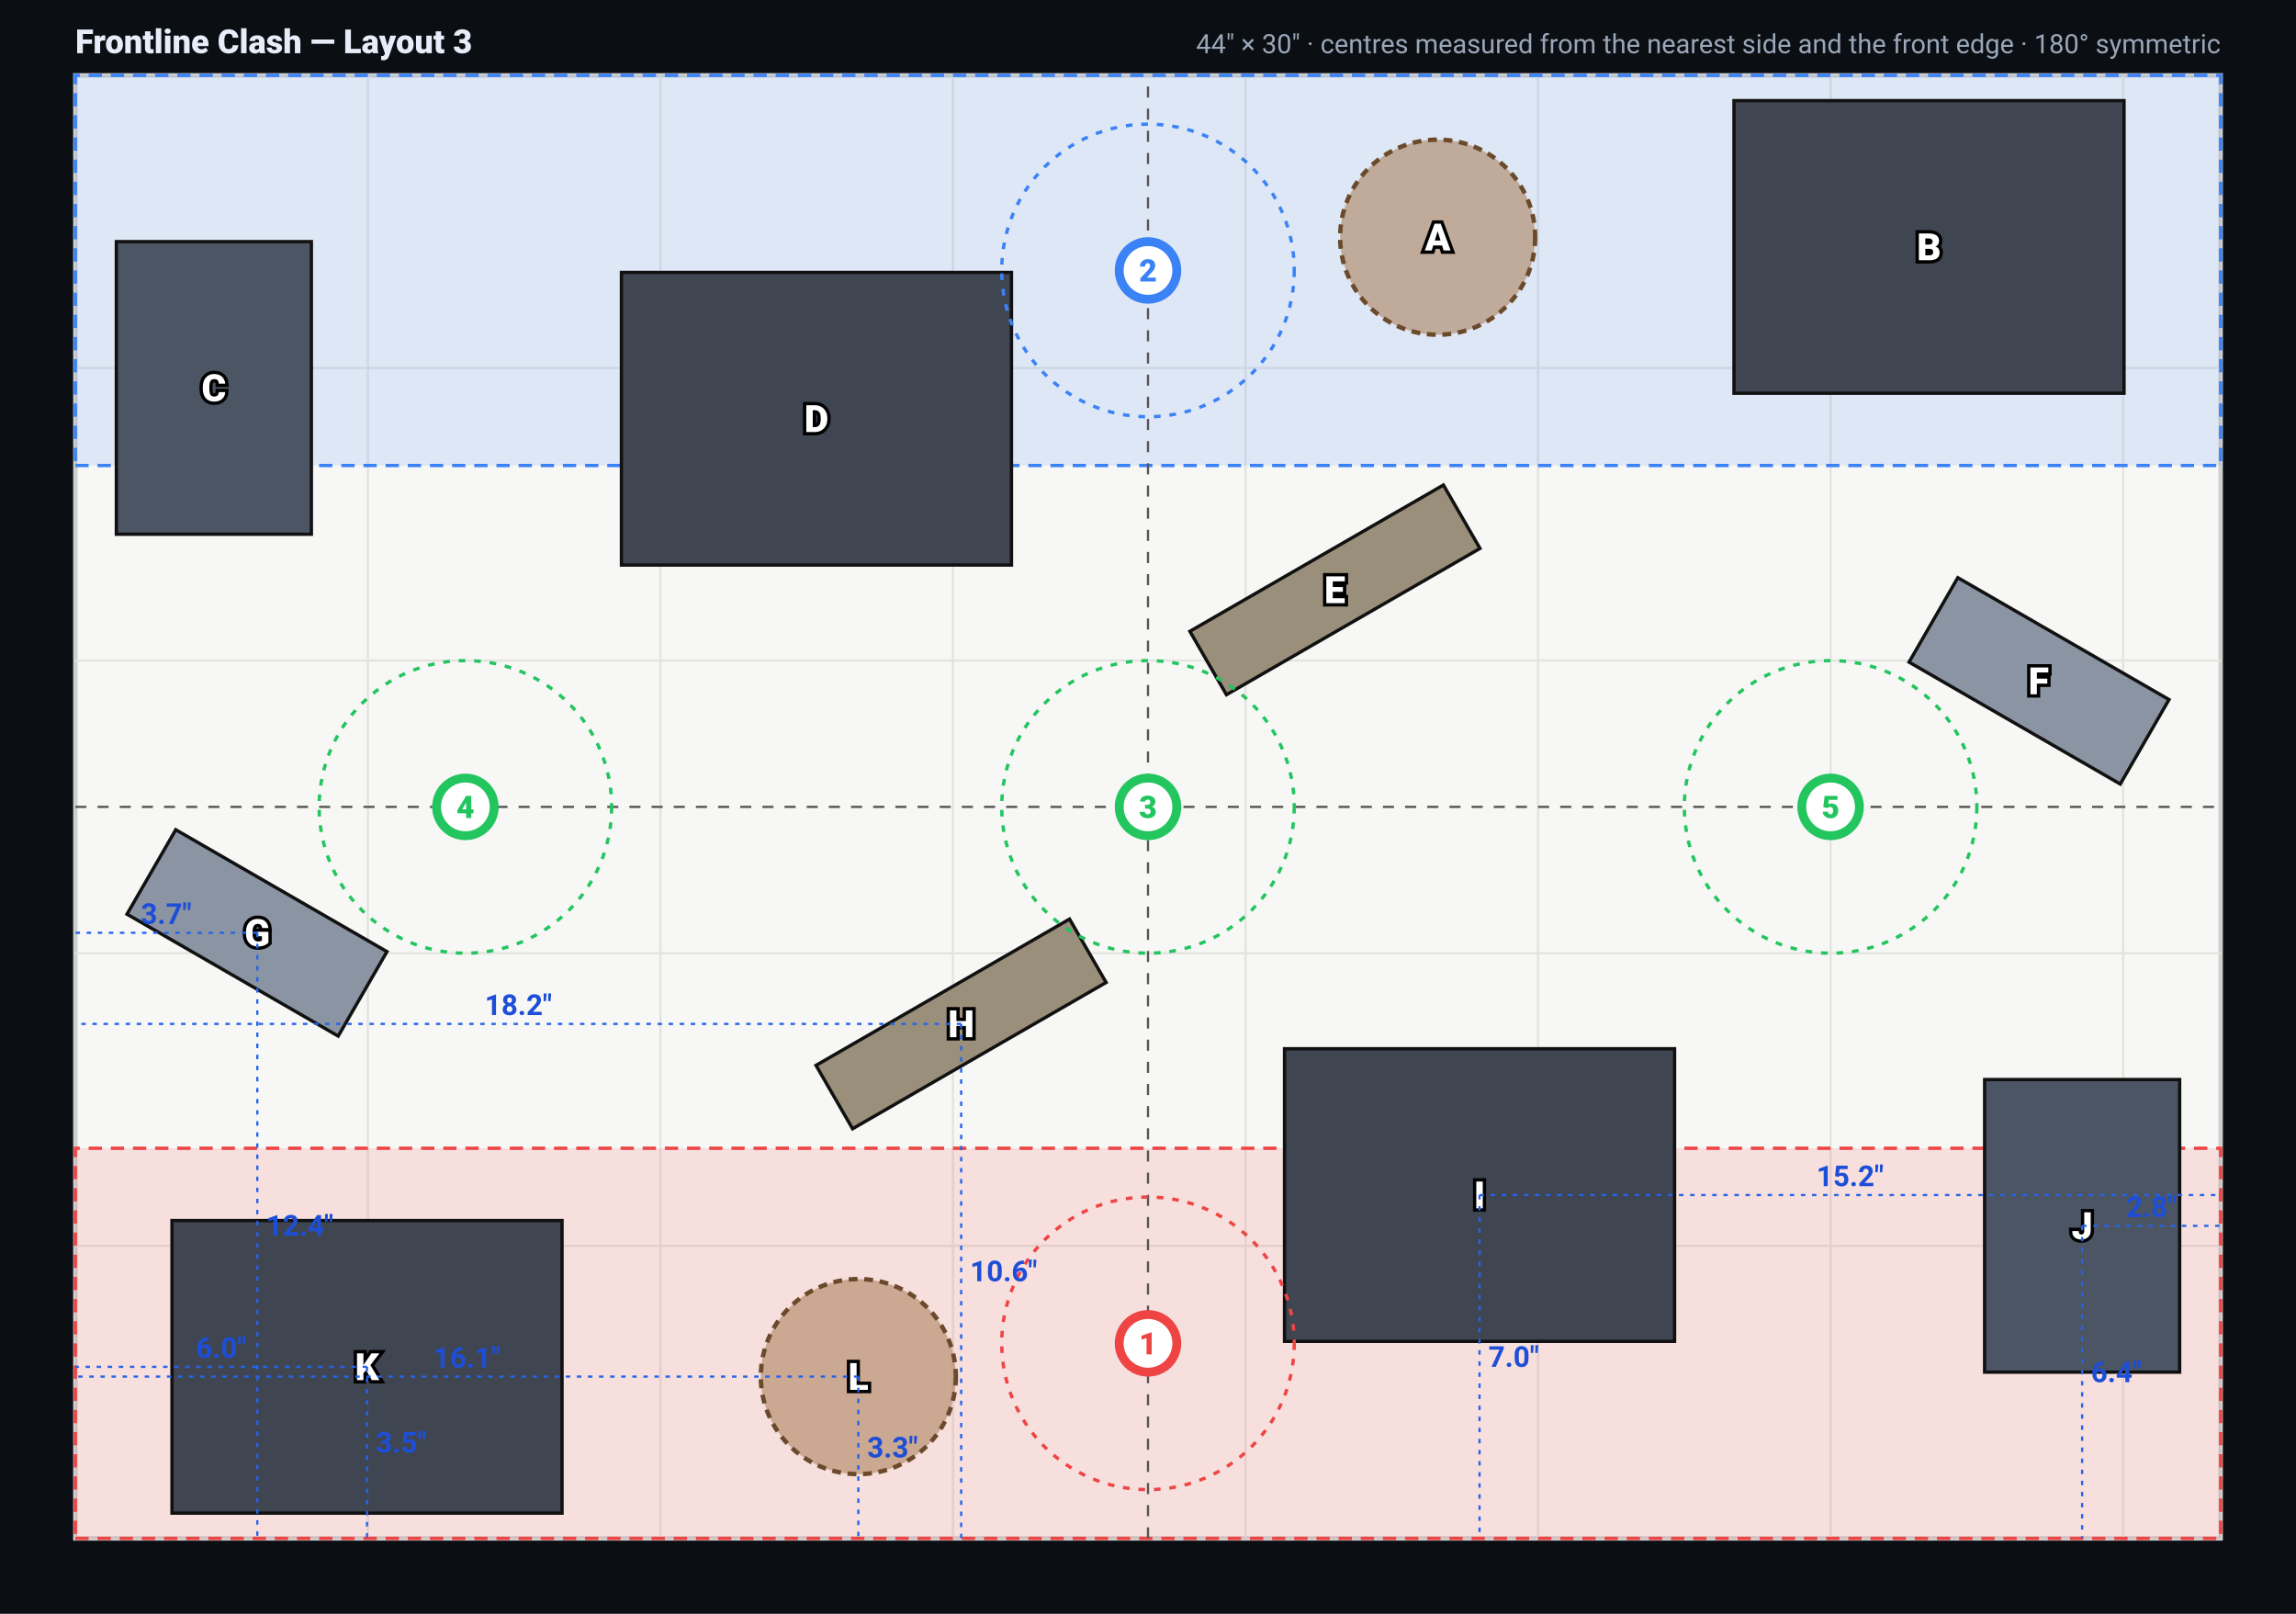
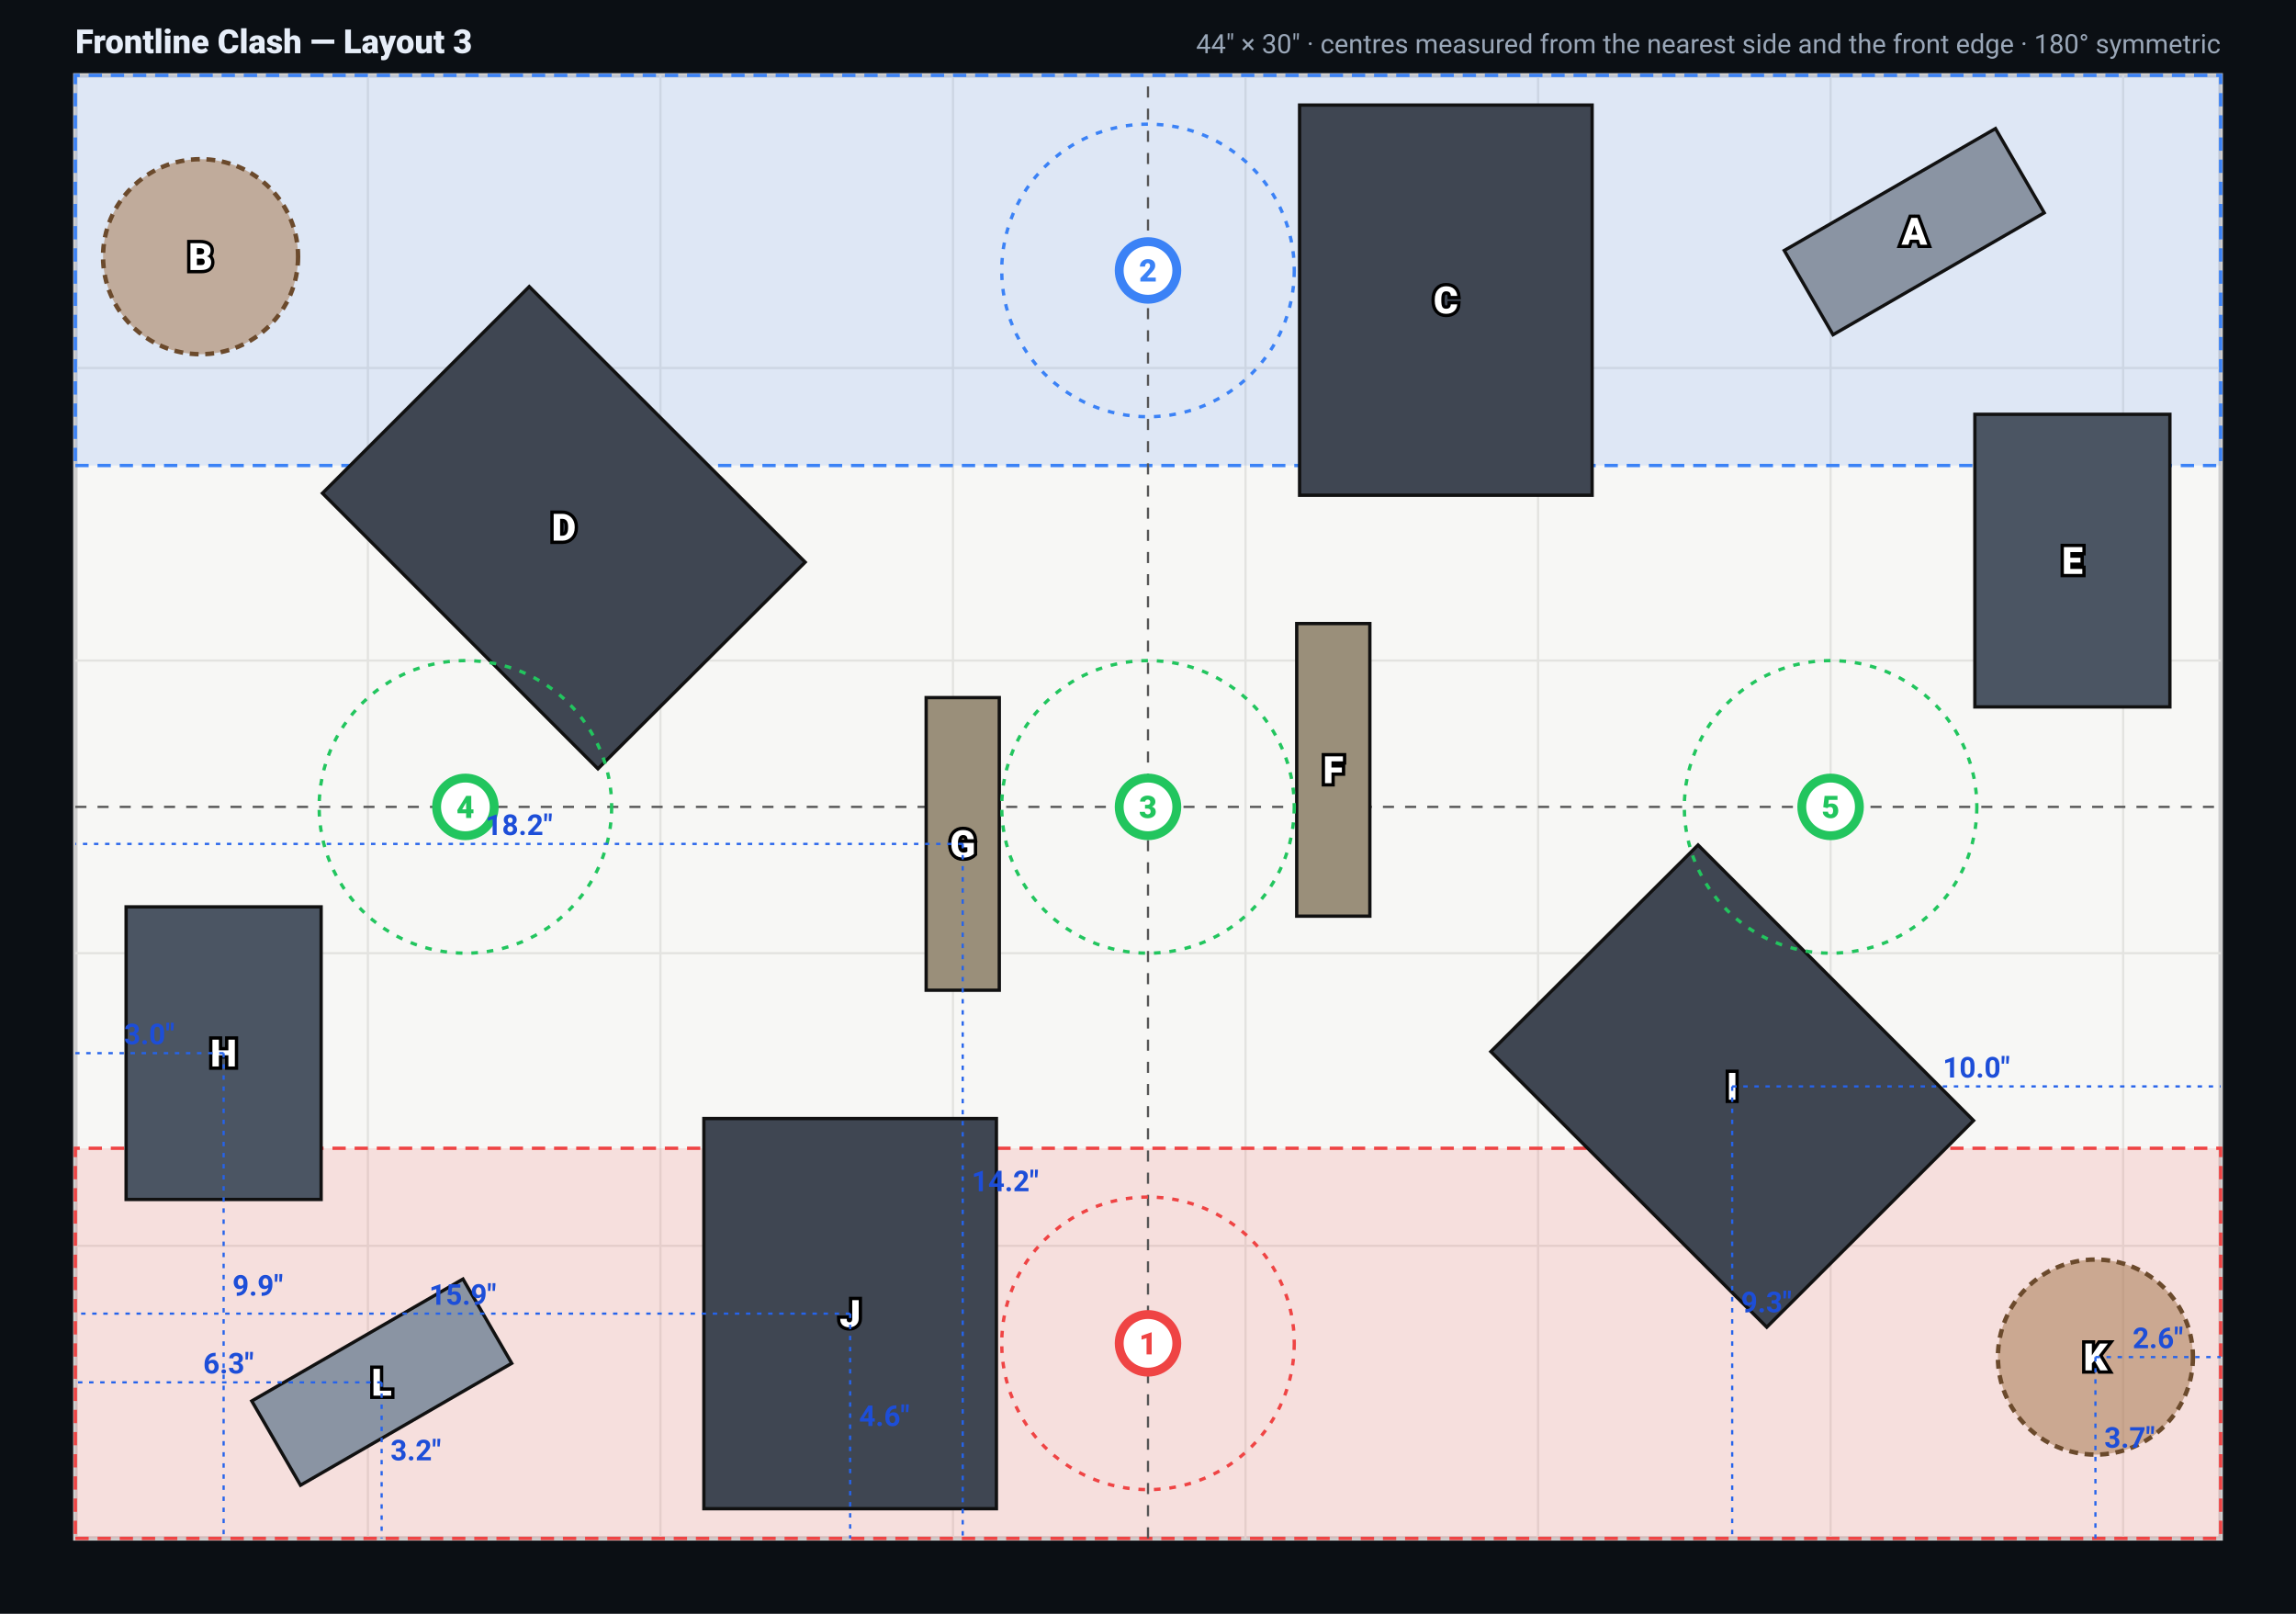
<svg xmlns="http://www.w3.org/2000/svg" viewBox="0 0 1036 728" role="img" aria-label="FC-3" font-family="-apple-system,Segoe UI,Roboto,sans-serif">
  <rect x="0" y="0" width="1036" height="728" fill="#0b0f14" />
  <rect x="34" y="34" width="968" height="660" fill="#f7f7f5" stroke="#cfcfcf" stroke-width="2" />
  <line x1="166.0" y1="34" x2="166.0" y2="694" stroke="#e3e3e0" stroke-width="1" />
  <line x1="298.0" y1="34" x2="298.0" y2="694" stroke="#e3e3e0" stroke-width="1" />
  <line x1="430.0" y1="34" x2="430.0" y2="694" stroke="#e3e3e0" stroke-width="1" />
  <line x1="562.0" y1="34" x2="562.0" y2="694" stroke="#e3e3e0" stroke-width="1" />
  <line x1="694.0" y1="34" x2="694.0" y2="694" stroke="#e3e3e0" stroke-width="1" />
  <line x1="826.0" y1="34" x2="826.0" y2="694" stroke="#e3e3e0" stroke-width="1" />
  <line x1="958.0" y1="34" x2="958.0" y2="694" stroke="#e3e3e0" stroke-width="1" />
  <line x1="34" y1="562.0" x2="1002" y2="562.0" stroke="#e3e3e0" stroke-width="1" />
  <line x1="34" y1="430.0" x2="1002" y2="430.0" stroke="#e3e3e0" stroke-width="1" />
  <line x1="34" y1="298.0" x2="1002" y2="298.0" stroke="#e3e3e0" stroke-width="1" />
  <line x1="34" y1="166.0" x2="1002" y2="166.0" stroke="#e3e3e0" stroke-width="1" />
  <polygon points="34.0,694.0 1002.0,694.0 1002.0,518.0 34.0,518.0" fill="rgba(239,68,68,0.13)" stroke="#ef4444" stroke-dasharray="6 4" stroke-width="1.5" />
  <polygon points="34.0,210.0 1002.0,210.0 1002.0,34.0 34.0,34.0" fill="rgba(59,130,246,0.13)" stroke="#3b82f6" stroke-dasharray="6 4" stroke-width="1.5" />
  <line x1="34.0" y1="364.0" x2="1002.0" y2="364.0" stroke="#555" stroke-dasharray="5 5" stroke-width="1" />
  <line x1="518.0" y1="694.0" x2="518.0" y2="34.0" stroke="#555" stroke-dasharray="5 5" stroke-width="1" />
-   <circle cx="648.7" cy="107.0" r="44.0" fill="#a77b52" fill-opacity="0.55" stroke="#6b4a2c" stroke-width="2" stroke-dasharray="4 3" />
-   <text x="648.7" y="113.0" text-anchor="middle" font-size="17" font-weight="800" fill="#fff" stroke="#000" stroke-width="3" paint-order="stroke">A</text>
-   <polygon points="958.4,177.4 958.4,45.4 782.4,45.4 782.4,177.4" fill="#3f4652" stroke="#111" stroke-width="1.5" />
-   <text x="870.4" y="117.4" text-anchor="middle" font-size="17" font-weight="800" fill="#fff" stroke="#000" stroke-width="3" paint-order="stroke">B</text>
-   <polygon points="52.5,241.0 140.5,241.0 140.5,109.0 52.5,109.0" fill="#4b5563" stroke="#111" stroke-width="1.5" />
-   <text x="96.5" y="181.0" text-anchor="middle" font-size="17" font-weight="800" fill="#fff" stroke="#000" stroke-width="3" paint-order="stroke">C</text>
-   <polygon points="456.4,254.9 456.4,122.9 280.4,122.9 280.4,254.9" fill="#3f4652" stroke="#111" stroke-width="1.5" />
-   <text x="368.4" y="194.9" text-anchor="middle" font-size="17" font-weight="800" fill="#fff" stroke="#000" stroke-width="3" paint-order="stroke">D</text>
-   <polygon points="536.9,284.8 553.4,313.4 667.8,247.4 651.3,218.8" fill="#9a8f7a" stroke="#111" stroke-width="1.5" />
-   <text x="602.3" y="272.1" text-anchor="middle" font-size="17" font-weight="800" fill="#fff" stroke="#000" stroke-width="3" paint-order="stroke">E</text>
-   <polygon points="956.7,353.7 978.7,315.6 883.4,260.6 861.4,298.7" fill="#8a94a3" stroke="#111" stroke-width="1.5" />
-   <text x="919.9" y="313.2" text-anchor="middle" font-size="17" font-weight="800" fill="#fff" stroke="#000" stroke-width="3" paint-order="stroke">F</text>
-   <polygon points="79.3,374.3 57.3,412.4 152.6,467.4 174.6,429.3" fill="#8a94a3" stroke="#111" stroke-width="1.5" />
-   <text x="116.1" y="426.8" text-anchor="middle" font-size="17" font-weight="800" fill="#fff" stroke="#000" stroke-width="3" paint-order="stroke">G</text>
-   <polygon points="499.1,443.2 482.6,414.6 368.2,480.6 384.7,509.2" fill="#9a8f7a" stroke="#111" stroke-width="1.5" />
-   <text x="433.7" y="467.9" text-anchor="middle" font-size="17" font-weight="800" fill="#fff" stroke="#000" stroke-width="3" paint-order="stroke">H</text>
-   <polygon points="579.6,473.1 579.6,605.1 755.6,605.1 755.6,473.1" fill="#3f4652" stroke="#111" stroke-width="1.5" />
-   <text x="667.6" y="545.1" text-anchor="middle" font-size="17" font-weight="800" fill="#fff" stroke="#000" stroke-width="3" paint-order="stroke">I</text>
-   <polygon points="983.5,487.0 895.5,487.0 895.5,619.0 983.5,619.0" fill="#4b5563" stroke="#111" stroke-width="1.5" />
-   <text x="939.5" y="559.0" text-anchor="middle" font-size="17" font-weight="800" fill="#fff" stroke="#000" stroke-width="3" paint-order="stroke">J</text>
-   <polygon points="77.6,550.6 77.6,682.6 253.6,682.6 253.6,550.6" fill="#3f4652" stroke="#111" stroke-width="1.5" />
-   <text x="165.6" y="622.6" text-anchor="middle" font-size="17" font-weight="800" fill="#fff" stroke="#000" stroke-width="3" paint-order="stroke">K</text>
-   <circle cx="387.3" cy="621.0" r="44.0" fill="#a77b52" fill-opacity="0.55" stroke="#6b4a2c" stroke-width="2" stroke-dasharray="4 3" />
-   <text x="387.3" y="627.0" text-anchor="middle" font-size="17" font-weight="800" fill="#fff" stroke="#000" stroke-width="3" paint-order="stroke">L</text>
+   <polygon points="805.1,113.0 827.1,151.0 922.4,96.0 900.4,58.0" fill="#8a94a3" stroke="#111" stroke-width="1.5" />
+   <text x="863.8" y="110.4" text-anchor="middle" font-size="17" font-weight="800" fill="#fff" stroke="#000" stroke-width="3" paint-order="stroke">A</text>
+   <circle cx="90.5" cy="115.8" r="44.0" fill="#a77b52" fill-opacity="0.55" stroke="#6b4a2c" stroke-width="2" stroke-dasharray="4 3" />
+   <text x="90.5" y="121.8" text-anchor="middle" font-size="17" font-weight="800" fill="#fff" stroke="#000" stroke-width="3" paint-order="stroke">B</text>
+   <polygon points="718.4,47.4 586.4,47.4 586.4,223.4 718.4,223.4" fill="#3f4652" stroke="#111" stroke-width="1.5" />
+   <text x="652.4" y="141.4" text-anchor="middle" font-size="17" font-weight="800" fill="#fff" stroke="#000" stroke-width="3" paint-order="stroke">C</text>
+   <polygon points="269.8,346.8 363.3,253.6 238.8,129.3 145.5,222.5" fill="#3f4652" stroke="#111" stroke-width="1.5" />
+   <text x="254.4" y="243.9" text-anchor="middle" font-size="17" font-weight="800" fill="#fff" stroke="#000" stroke-width="3" paint-order="stroke">D</text>
+   <polygon points="891.1,318.9 979.1,318.9 979.1,186.9 891.1,186.9" fill="#4b5563" stroke="#111" stroke-width="1.5" />
+   <text x="935.1" y="258.9" text-anchor="middle" font-size="17" font-weight="800" fill="#fff" stroke="#000" stroke-width="3" paint-order="stroke">E</text>
+   <polygon points="618.1,281.3 585.1,281.3 585.1,413.3 618.1,413.3" fill="#9a8f7a" stroke="#111" stroke-width="1.5" />
+   <text x="601.6" y="353.3" text-anchor="middle" font-size="17" font-weight="800" fill="#fff" stroke="#000" stroke-width="3" paint-order="stroke">F</text>
+   <polygon points="417.9,446.7 450.9,446.7 450.9,314.7 417.9,314.7" fill="#9a8f7a" stroke="#111" stroke-width="1.5" />
+   <text x="434.4" y="386.7" text-anchor="middle" font-size="17" font-weight="800" fill="#fff" stroke="#000" stroke-width="3" paint-order="stroke">G</text>
+   <polygon points="144.9,409.1 56.9,409.1 56.9,541.1 144.9,541.1" fill="#4b5563" stroke="#111" stroke-width="1.5" />
+   <text x="100.9" y="481.1" text-anchor="middle" font-size="17" font-weight="800" fill="#fff" stroke="#000" stroke-width="3" paint-order="stroke">H</text>
+   <polygon points="766.2,381.2 672.7,474.4 797.2,598.7 890.5,505.5" fill="#3f4652" stroke="#111" stroke-width="1.5" />
+   <text x="781.6" y="496.1" text-anchor="middle" font-size="17" font-weight="800" fill="#fff" stroke="#000" stroke-width="3" paint-order="stroke">I</text>
+   <polygon points="317.6,680.6 449.6,680.6 449.6,504.6 317.6,504.6" fill="#3f4652" stroke="#111" stroke-width="1.5" />
+   <text x="383.6" y="598.6" text-anchor="middle" font-size="17" font-weight="800" fill="#fff" stroke="#000" stroke-width="3" paint-order="stroke">J</text>
+   <circle cx="945.5" cy="612.2" r="44.0" fill="#a77b52" fill-opacity="0.55" stroke="#6b4a2c" stroke-width="2" stroke-dasharray="4 3" />
+   <text x="945.5" y="618.2" text-anchor="middle" font-size="17" font-weight="800" fill="#fff" stroke="#000" stroke-width="3" paint-order="stroke">K</text>
+   <polygon points="230.9,615.0 208.9,577.0 113.6,632.0 135.6,670.0" fill="#8a94a3" stroke="#111" stroke-width="1.5" />
+   <text x="172.2" y="629.6" text-anchor="middle" font-size="17" font-weight="800" fill="#fff" stroke="#000" stroke-width="3" paint-order="stroke">L</text>
  <circle cx="518.0" cy="606.0" r="66.0" fill="none" stroke="#ef4444" stroke-width="1.5" stroke-dasharray="3 4" />
  <circle cx="518.0" cy="606.0" r="13" fill="#fff" stroke="#ef4444" stroke-width="4" />
  <text x="518.0" y="611.0" text-anchor="middle" font-size="14" font-weight="800" fill="#ef4444">1</text>
  <circle cx="518.0" cy="122.0" r="66.0" fill="none" stroke="#3b82f6" stroke-width="1.5" stroke-dasharray="3 4" />
  <circle cx="518.0" cy="122.0" r="13" fill="#fff" stroke="#3b82f6" stroke-width="4" />
  <text x="518.0" y="127.0" text-anchor="middle" font-size="14" font-weight="800" fill="#3b82f6">2</text>
  <circle cx="518.0" cy="364.0" r="66.0" fill="none" stroke="#22c55e" stroke-width="1.5" stroke-dasharray="3 4" />
  <circle cx="518.0" cy="364.0" r="13" fill="#fff" stroke="#22c55e" stroke-width="4" />
  <text x="518.0" y="369.0" text-anchor="middle" font-size="14" font-weight="800" fill="#22c55e">3</text>
  <circle cx="210.0" cy="364.0" r="66.0" fill="none" stroke="#22c55e" stroke-width="1.5" stroke-dasharray="3 4" />
  <circle cx="210.0" cy="364.0" r="13" fill="#fff" stroke="#22c55e" stroke-width="4" />
  <text x="210.0" y="369.0" text-anchor="middle" font-size="14" font-weight="800" fill="#22c55e">4</text>
  <circle cx="826.0" cy="364.0" r="66.0" fill="none" stroke="#22c55e" stroke-width="1.5" stroke-dasharray="3 4" />
  <circle cx="826.0" cy="364.0" r="13" fill="#fff" stroke="#22c55e" stroke-width="4" />
  <text x="826.0" y="369.0" text-anchor="middle" font-size="14" font-weight="800" fill="#22c55e">5</text>
-   <line x1="116.1" y1="420.8" x2="34.0" y2="420.8" stroke="#2563eb" stroke-width="1" stroke-dasharray="2 3" />
-   <line x1="116.1" y1="420.8" x2="116.1" y2="694.0" stroke="#2563eb" stroke-width="1" stroke-dasharray="2 3" />
-   <text x="75.0" y="416.8" text-anchor="middle" font-size="13" font-weight="700" fill="#1d4ed8">3.7"</text>
-   <text x="120.1" y="557.4" font-size="13" font-weight="700" fill="#1d4ed8">12.4"</text>
-   <line x1="433.7" y1="461.9" x2="34.0" y2="461.9" stroke="#2563eb" stroke-width="1" stroke-dasharray="2 3" />
-   <line x1="433.7" y1="461.9" x2="433.7" y2="694.0" stroke="#2563eb" stroke-width="1" stroke-dasharray="2 3" />
-   <text x="233.9" y="457.9" text-anchor="middle" font-size="13" font-weight="700" fill="#1d4ed8">18.2"</text>
-   <text x="437.7" y="578.0" font-size="13" font-weight="700" fill="#1d4ed8">10.6"</text>
-   <line x1="667.6" y1="539.1" x2="1002.0" y2="539.1" stroke="#2563eb" stroke-width="1" stroke-dasharray="2 3" />
-   <line x1="667.6" y1="539.1" x2="667.6" y2="694.0" stroke="#2563eb" stroke-width="1" stroke-dasharray="2 3" />
-   <text x="834.8" y="535.1" text-anchor="middle" font-size="13" font-weight="700" fill="#1d4ed8">15.2"</text>
-   <text x="671.6" y="616.6" font-size="13" font-weight="700" fill="#1d4ed8">7.0"</text>
-   <line x1="939.5" y1="553.0" x2="1002.0" y2="553.0" stroke="#2563eb" stroke-width="1" stroke-dasharray="2 3" />
-   <line x1="939.5" y1="553.0" x2="939.5" y2="694.0" stroke="#2563eb" stroke-width="1" stroke-dasharray="2 3" />
-   <text x="970.8" y="549.0" text-anchor="middle" font-size="13" font-weight="700" fill="#1d4ed8">2.8"</text>
-   <text x="943.5" y="623.5" font-size="13" font-weight="700" fill="#1d4ed8">6.4"</text>
-   <line x1="165.6" y1="616.6" x2="34.0" y2="616.6" stroke="#2563eb" stroke-width="1" stroke-dasharray="2 3" />
-   <line x1="165.6" y1="616.6" x2="165.6" y2="694.0" stroke="#2563eb" stroke-width="1" stroke-dasharray="2 3" />
-   <text x="99.8" y="612.6" text-anchor="middle" font-size="13" font-weight="700" fill="#1d4ed8">6.0"</text>
-   <text x="169.6" y="655.3" font-size="13" font-weight="700" fill="#1d4ed8">3.5"</text>
-   <line x1="387.3" y1="621.0" x2="34.0" y2="621.0" stroke="#2563eb" stroke-width="1" stroke-dasharray="2 3" />
-   <line x1="387.3" y1="621.0" x2="387.3" y2="694.0" stroke="#2563eb" stroke-width="1" stroke-dasharray="2 3" />
-   <text x="210.7" y="617.0" text-anchor="middle" font-size="13" font-weight="700" fill="#1d4ed8">16.1"</text>
-   <text x="391.3" y="657.5" font-size="13" font-weight="700" fill="#1d4ed8">3.3"</text>
+   <line x1="434.4" y1="380.7" x2="34.0" y2="380.7" stroke="#2563eb" stroke-width="1" stroke-dasharray="2 3" />
+   <line x1="434.4" y1="380.7" x2="434.4" y2="694.0" stroke="#2563eb" stroke-width="1" stroke-dasharray="2 3" />
+   <text x="234.2" y="376.7" text-anchor="middle" font-size="13" font-weight="700" fill="#1d4ed8">18.2"</text>
+   <text x="438.4" y="537.4" font-size="13" font-weight="700" fill="#1d4ed8">14.2"</text>
+   <line x1="100.9" y1="475.1" x2="34.0" y2="475.1" stroke="#2563eb" stroke-width="1" stroke-dasharray="2 3" />
+   <line x1="100.9" y1="475.1" x2="100.9" y2="694.0" stroke="#2563eb" stroke-width="1" stroke-dasharray="2 3" />
+   <text x="67.4" y="471.1" text-anchor="middle" font-size="13" font-weight="700" fill="#1d4ed8">3.0"</text>
+   <text x="104.9" y="584.5" font-size="13" font-weight="700" fill="#1d4ed8">9.9"</text>
+   <line x1="781.6" y1="490.1" x2="1002.0" y2="490.1" stroke="#2563eb" stroke-width="1" stroke-dasharray="2 3" />
+   <line x1="781.6" y1="490.1" x2="781.6" y2="694.0" stroke="#2563eb" stroke-width="1" stroke-dasharray="2 3" />
+   <text x="891.8" y="486.1" text-anchor="middle" font-size="13" font-weight="700" fill="#1d4ed8">10.0"</text>
+   <text x="785.6" y="592.0" font-size="13" font-weight="700" fill="#1d4ed8">9.3"</text>
+   <line x1="383.6" y1="592.6" x2="34.0" y2="592.6" stroke="#2563eb" stroke-width="1" stroke-dasharray="2 3" />
+   <line x1="383.6" y1="592.6" x2="383.6" y2="694.0" stroke="#2563eb" stroke-width="1" stroke-dasharray="2 3" />
+   <text x="208.8" y="588.6" text-anchor="middle" font-size="13" font-weight="700" fill="#1d4ed8">15.9"</text>
+   <text x="387.6" y="643.3" font-size="13" font-weight="700" fill="#1d4ed8">4.6"</text>
+   <line x1="945.5" y1="612.2" x2="1002.0" y2="612.2" stroke="#2563eb" stroke-width="1" stroke-dasharray="2 3" />
+   <line x1="945.5" y1="612.2" x2="945.5" y2="694.0" stroke="#2563eb" stroke-width="1" stroke-dasharray="2 3" />
+   <text x="973.7" y="608.2" text-anchor="middle" font-size="13" font-weight="700" fill="#1d4ed8">2.6"</text>
+   <text x="949.5" y="653.1" font-size="13" font-weight="700" fill="#1d4ed8">3.7"</text>
+   <line x1="172.2" y1="623.6" x2="34.0" y2="623.6" stroke="#2563eb" stroke-width="1" stroke-dasharray="2 3" />
+   <line x1="172.2" y1="623.6" x2="172.2" y2="694.0" stroke="#2563eb" stroke-width="1" stroke-dasharray="2 3" />
+   <text x="103.1" y="619.6" text-anchor="middle" font-size="13" font-weight="700" fill="#1d4ed8">6.3"</text>
+   <text x="176.2" y="658.8" font-size="13" font-weight="700" fill="#1d4ed8">3.2"</text>
  <text x="34" y="24" font-size="15" font-weight="800" fill="#e6edf8">Frontline Clash — Layout 3</text>
  <text x="1002" y="24" text-anchor="end" font-size="12" fill="#9aa7b8">44" × 30" · centres measured from the nearest side and the front edge · 180° symmetric</text>
</svg>
